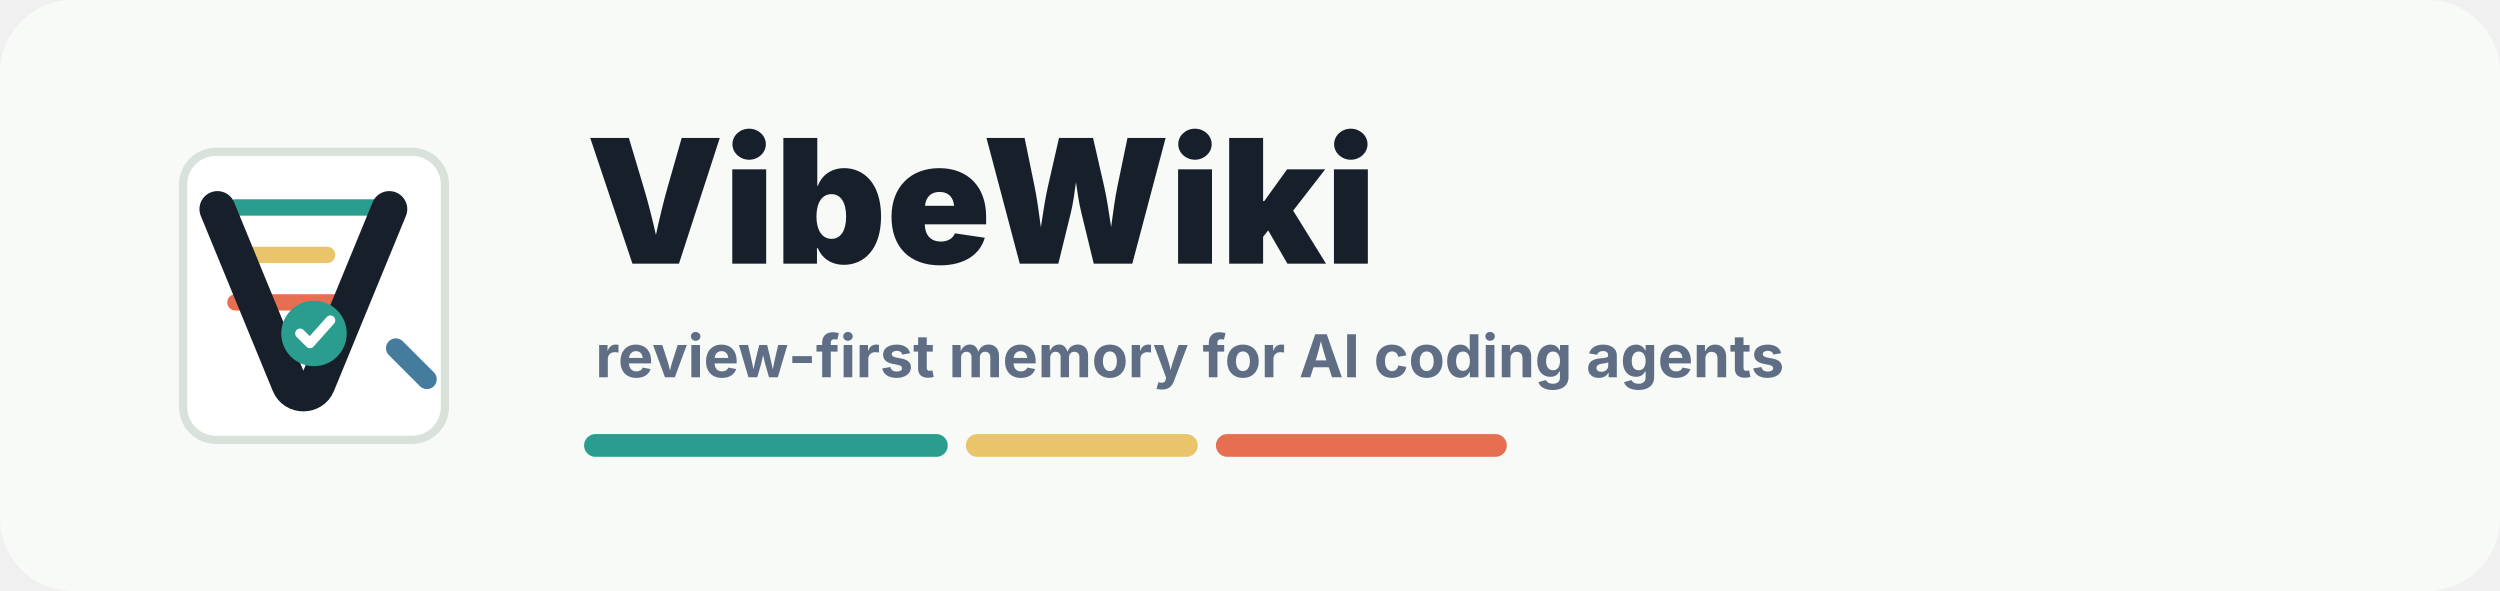
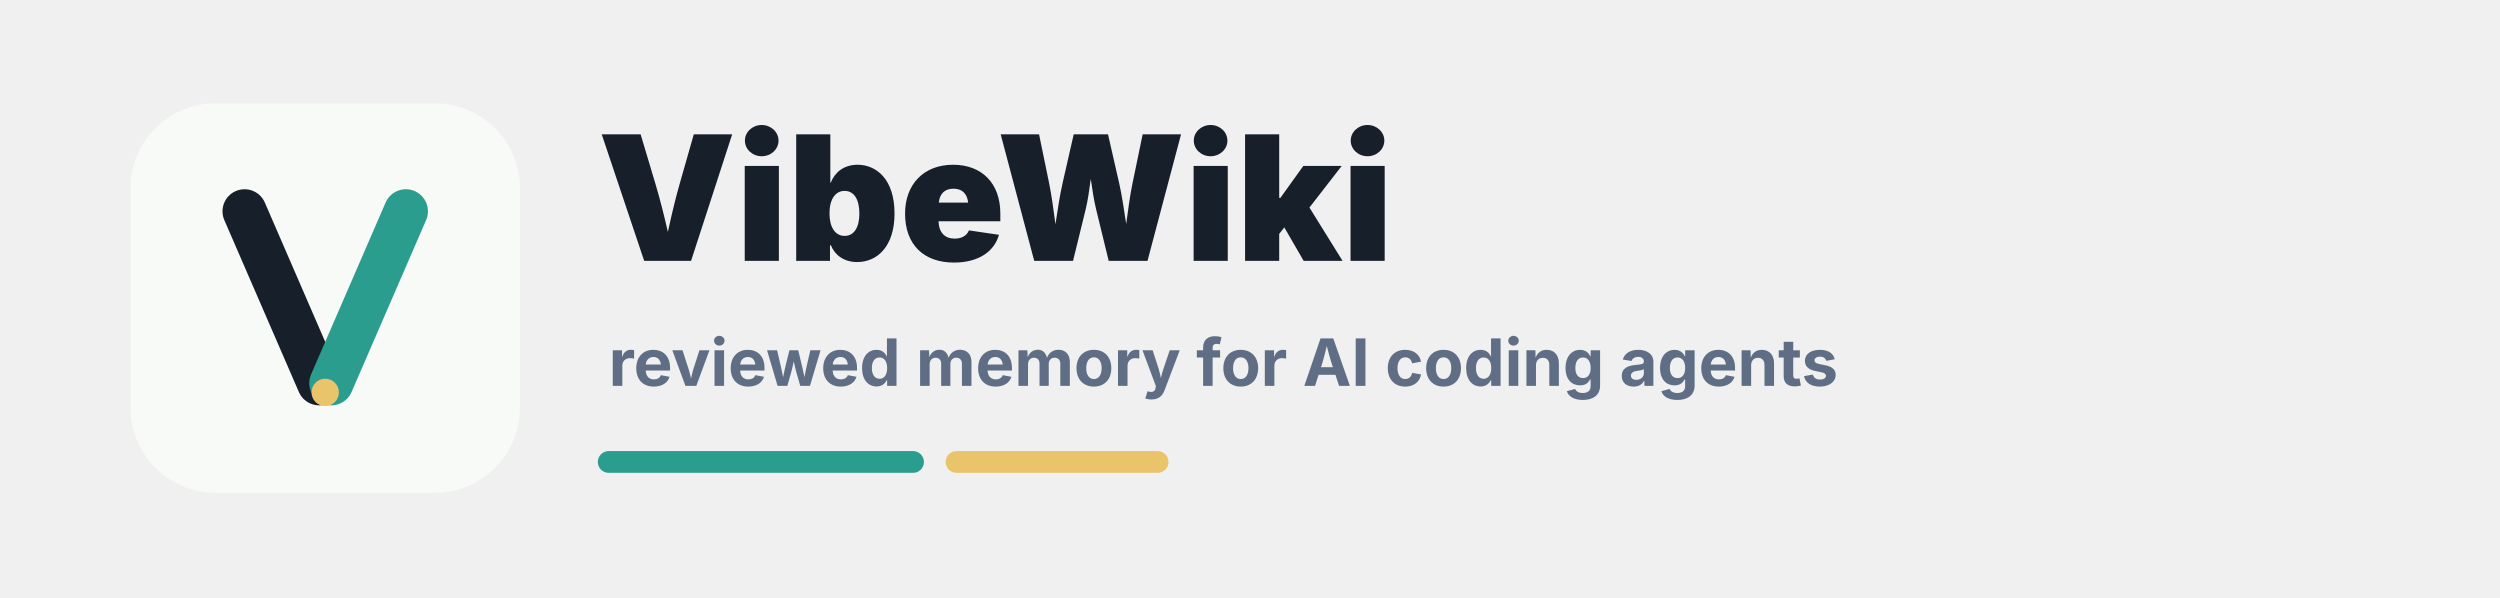
- <svg xmlns="http://www.w3.org/2000/svg" viewBox="0 0 1100 260" role="img" aria-labelledby="title desc">
-   <rect width="1100" height="260" rx="32" fill="#F7FAF6" />
-   <g transform="translate(46 38) scale(.36)">
-     <rect width="512" height="512" rx="96" fill="#F7FAF6" />
-     <path d="M96 120c0-22 18-40 40-40h240c22 0 40 18 40 40v272c0 22-18 40-40 40H136c-22 0-40-18-40-40V120Z" fill="#FFFFFF" stroke="#D8E1DA" stroke-width="10" />
-     <path d="M160 148h192" stroke="#2A9D8F" stroke-width="20" stroke-linecap="round" />
-     <path d="M160 206h112" stroke="#E9C46A" stroke-width="20" stroke-linecap="round" />
-     <path d="M160 264h150" stroke="#E76F51" stroke-width="20" stroke-linecap="round" />
-     <path d="M138 150l88 214c6 15 28 15 34 0l88-214" fill="none" stroke="#17202A" stroke-width="44" stroke-linecap="round" stroke-linejoin="round" />
-     <circle cx="256" cy="302" r="40" fill="#2A9D8F" />
-     <path d="M239 302l12 12 25-28" fill="none" stroke="#FFFFFF" stroke-width="12" stroke-linecap="round" stroke-linejoin="round" />
-     <path d="M356 320l38 38" stroke="#457B9D" stroke-width="24" stroke-linecap="round" />
+ <svg xmlns="http://www.w3.org/2000/svg" viewBox="0 0 920 220" role="img" aria-labelledby="title desc">
+   <g transform="translate(48 38) scale(.28)">
+     <rect width="512" height="512" rx="112" fill="#F7FAF6" />
+     <path d="M150 142L248 368" fill="none" stroke="#17202A" stroke-width="58" stroke-linecap="round" />
+     <path d="M362 142L264 368" fill="none" stroke="#2A9D8F" stroke-width="58" stroke-linecap="round" />
+     <circle cx="256" cy="380" r="18" fill="#E9C46A" />
  </g>
-   <text x="258" y="116" fill="#17202A" font-family="Inter, ui-sans-serif, system-ui, -apple-system, BlinkMacSystemFont, Segoe UI, sans-serif" font-size="76" font-weight="850">VibeWiki</text>
-   <text x="262" y="166" fill="#5F6E85" font-family="Inter, ui-sans-serif, system-ui, -apple-system, BlinkMacSystemFont, Segoe UI, sans-serif" font-size="26" font-weight="650">review-first memory for AI coding agents</text>
-   <path d="M262 196h150" stroke="#2A9D8F" stroke-width="10" stroke-linecap="round" />
-   <path d="M430 196h92" stroke="#E9C46A" stroke-width="10" stroke-linecap="round" />
-   <path d="M540 196h118" stroke="#E76F51" stroke-width="10" stroke-linecap="round" />
+   <text x="220" y="96" fill="#17202A" font-family="Inter, ui-sans-serif, system-ui, -apple-system, BlinkMacSystemFont, Segoe UI, sans-serif" font-size="64" font-weight="850">VibeWiki</text>
+   <text x="224" y="142" fill="#5F6E85" font-family="Inter, ui-sans-serif, system-ui, -apple-system, BlinkMacSystemFont, Segoe UI, sans-serif" font-size="24" font-weight="650">reviewed memory for AI coding agents</text>
+   <path d="M224 170h112" stroke="#2A9D8F" stroke-width="8" stroke-linecap="round" />
+   <path d="M352 170h74" stroke="#E9C46A" stroke-width="8" stroke-linecap="round" />
</svg>
